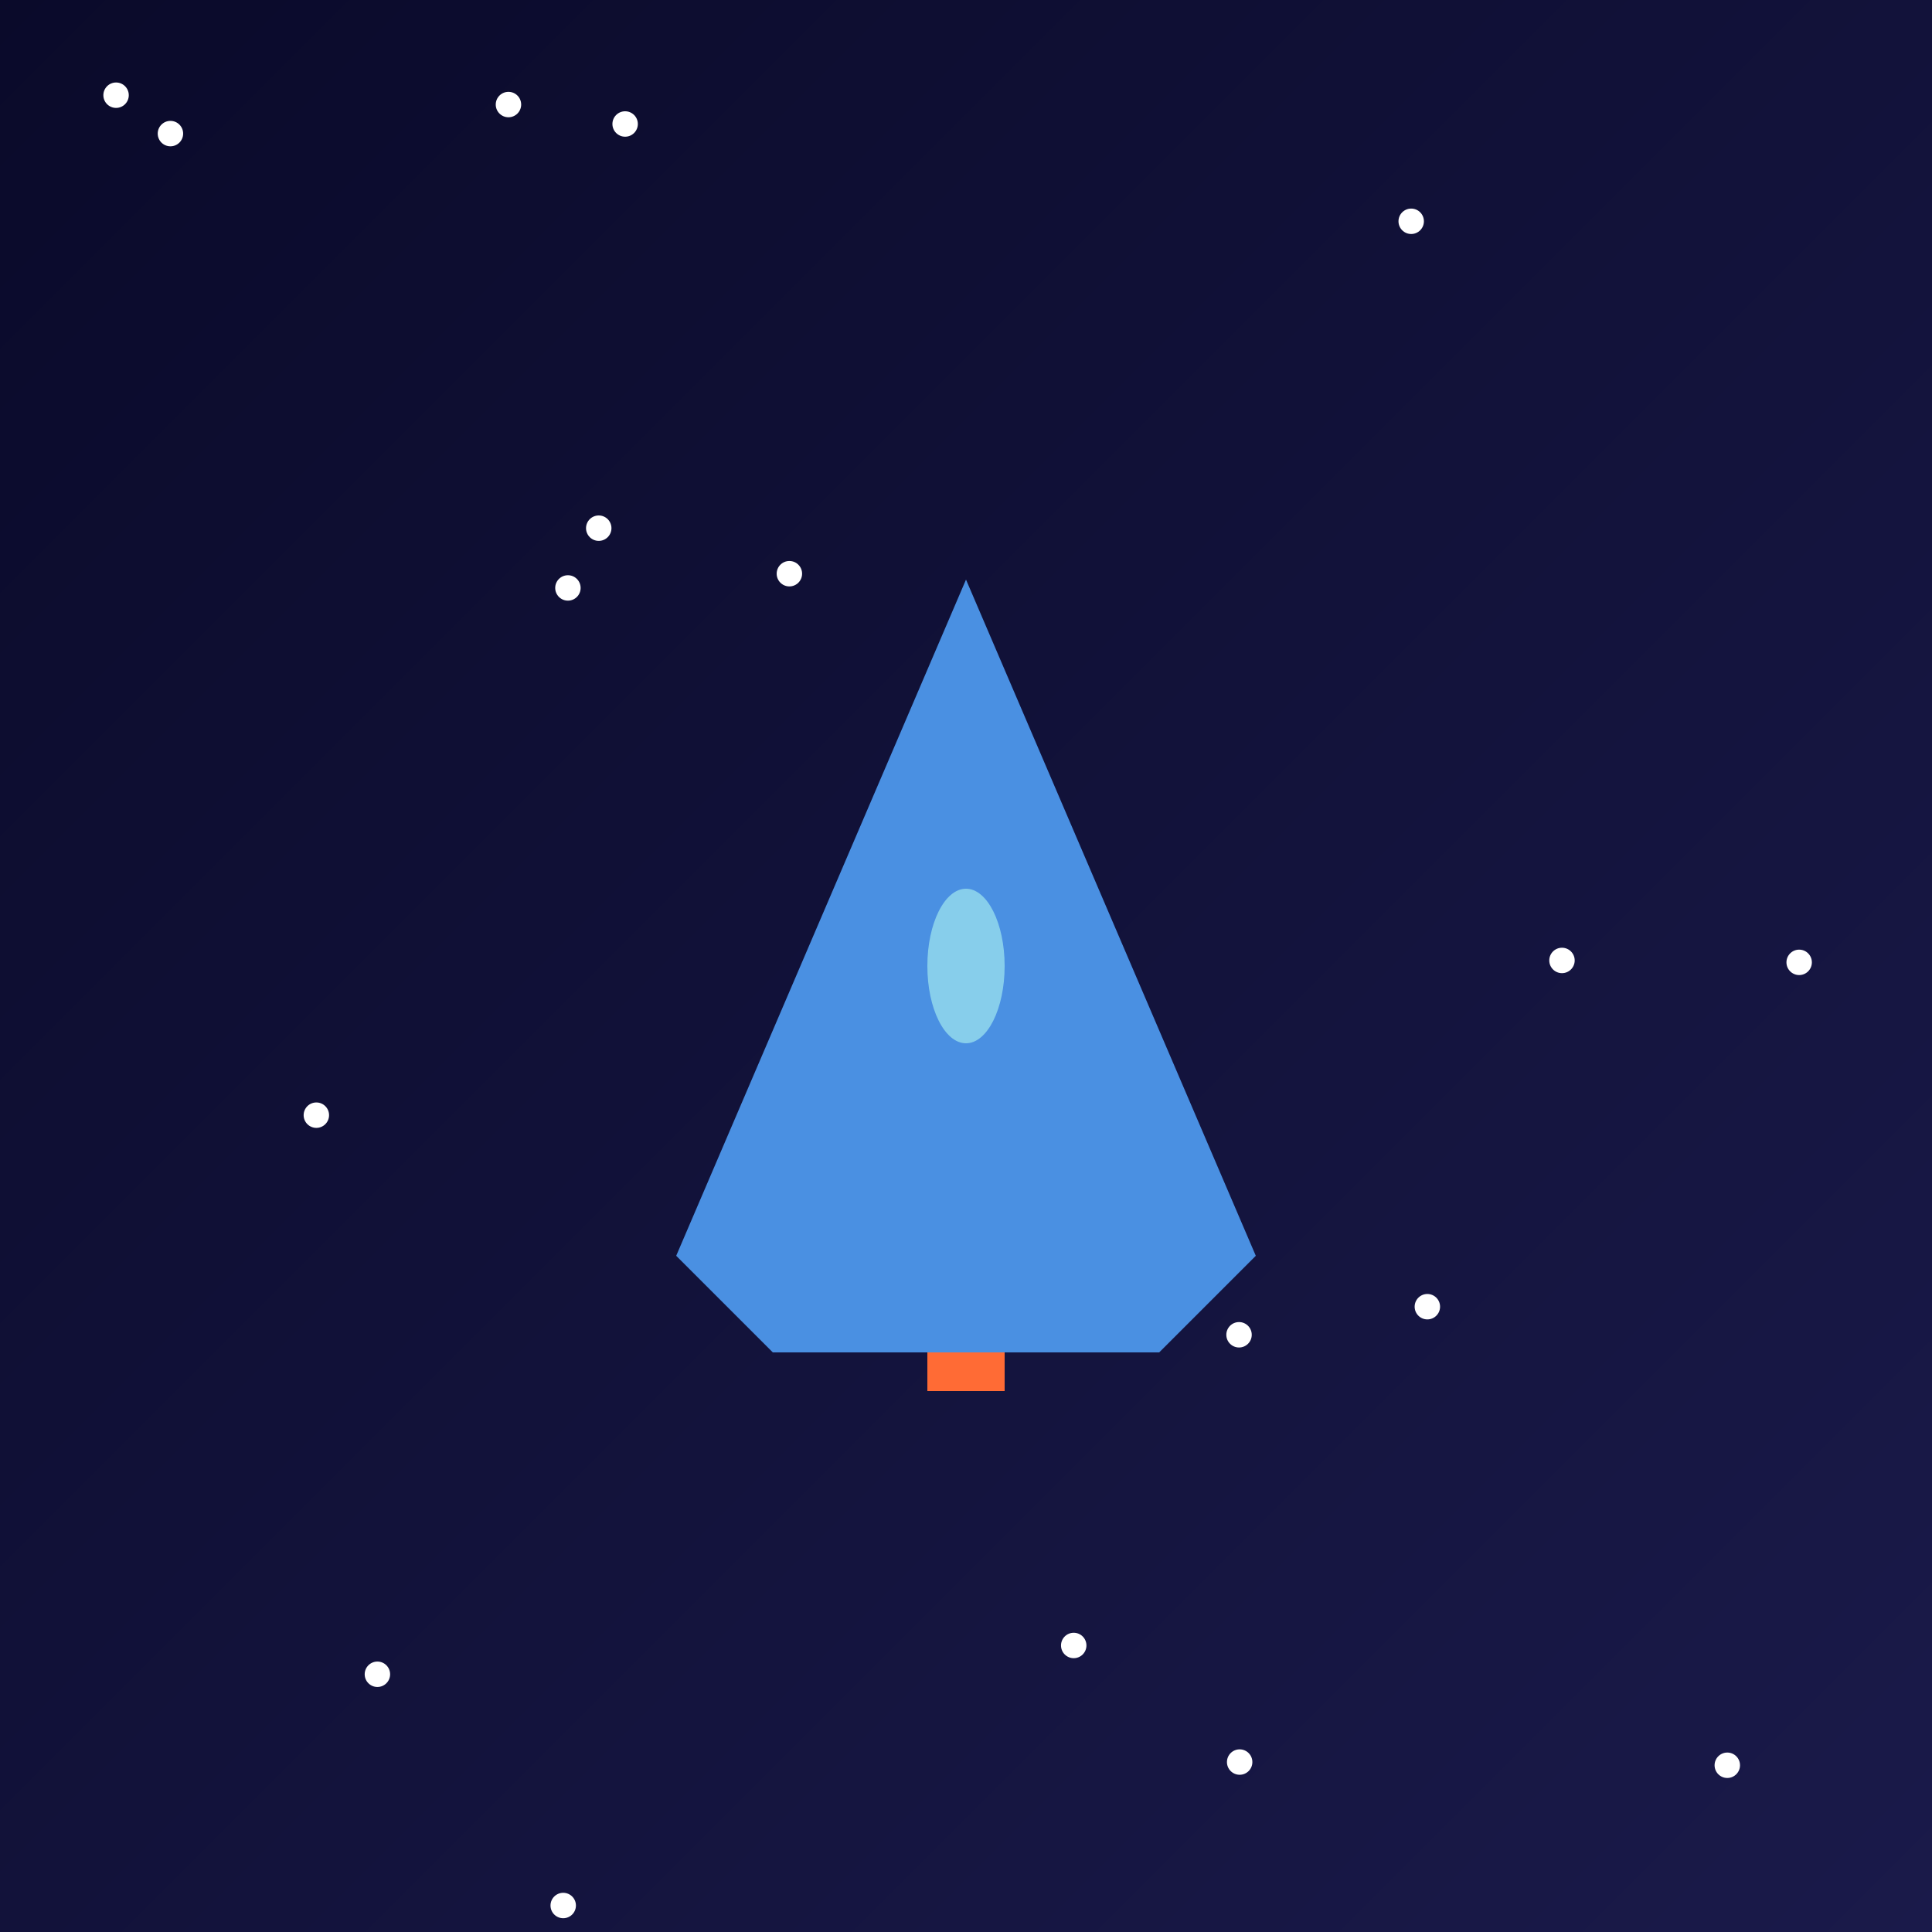
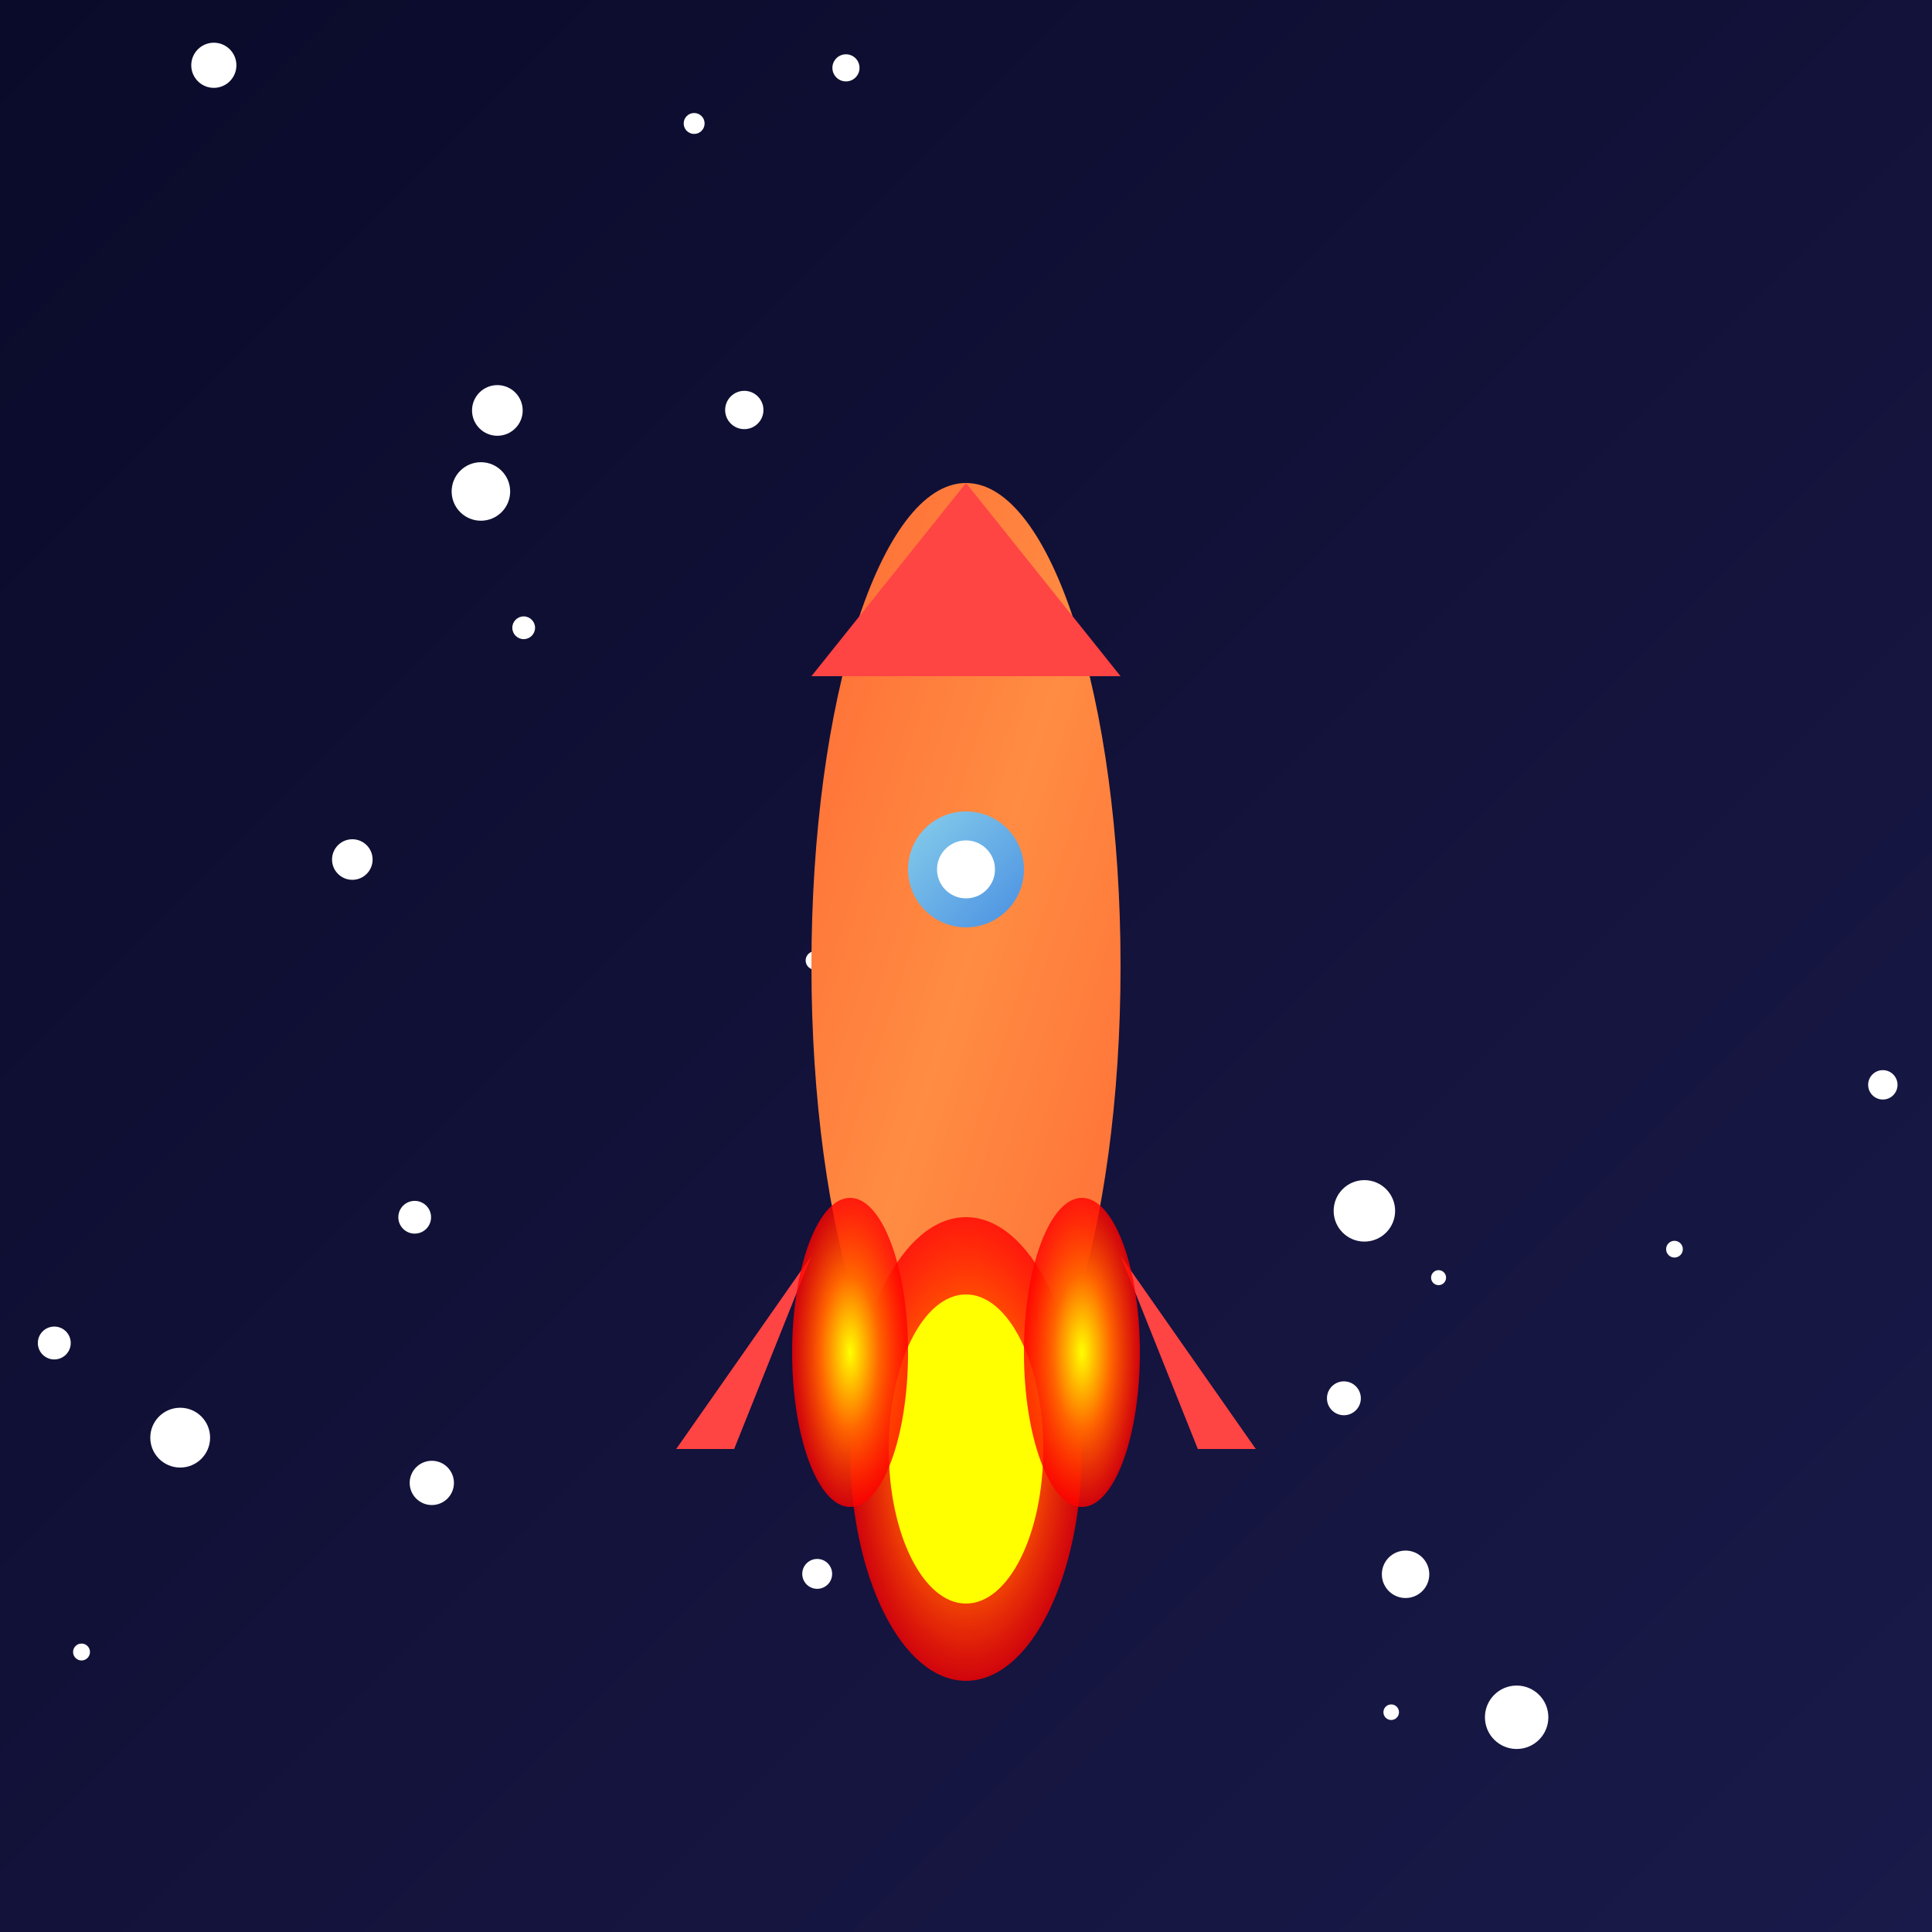
<svg xmlns="http://www.w3.org/2000/svg" width="152" height="152" viewBox="0 0 152 152">
  <defs>
    <linearGradient id="bg" x1="0%" y1="0%" x2="100%" y2="100%">
      <stop offset="0%" style="stop-color:#0a0a2a;stop-opacity:1" />
      <stop offset="100%" style="stop-color:#1a1a4a;stop-opacity:1" />
    </linearGradient>
+     <linearGradient id="rocket" x1="0%" y1="0%" x2="100%" y2="100%">
+       <stop offset="0%" style="stop-color:#ff6b35;stop-opacity:1" />
+       <stop offset="50%" style="stop-color:#ff8c42;stop-opacity:1" />
+       <stop offset="100%" style="stop-color:#ff6b35;stop-opacity:1" />
+     </linearGradient>
+     <linearGradient id="window" x1="0%" y1="0%" x2="100%" y2="100%">
+       <stop offset="0%" style="stop-color:#87ceeb;stop-opacity:1" />
+       <stop offset="100%" style="stop-color:#4a90e2;stop-opacity:1" />
+     </linearGradient>
+     <radialGradient id="flame" cx="50%" cy="50%" r="50%">
+       <stop offset="0%" style="stop-color:#ffff00;stop-opacity:1" />
+       <stop offset="50%" style="stop-color:#ff6600;stop-opacity:1" />
+       <stop offset="100%" style="stop-color:#ff0000;stop-opacity:0.8" />
+     </radialGradient>
  </defs>
  <rect width="152" height="152" fill="url(#bg)" />
  <g fill="#ffffff">
-     <circle cx="111.026" cy="17.41" r="1" />
-     <circle cx="112.297" cy="102.804" r="1" />
-     <circle cx="24.889" cy="87.736" r="1" />
-     <circle cx="47.106" cy="41.554" r="1" />
-     <circle cx="9.132" cy="7.49" r="1" />
-     <circle cx="13.409" cy="10.511" r="1" />
-     <circle cx="29.692" cy="131.723" r="1" />
-     <circle cx="141.549" cy="75.713" r="1" />
-     <circle cx="97.481" cy="105.014" r="1" />
-     <circle cx="135.895" cy="138.882" r="1" />
-     <circle cx="77.243" cy="105.593" r="1" />
-     <circle cx="84.475" cy="129.457" r="1" />
-     <circle cx="49.182" cy="9.755" r="1" />
-     <circle cx="62.105" cy="45.136" r="1" />
-     <circle cx="44.311" cy="149.916" r="1" />
-     <circle cx="40.003" cy="8.226" r="1" />
-     <circle cx="122.889" cy="75.563" r="1" />
-     <circle cx="97.53" cy="138.63" r="1" />
-     <circle cx="44.681" cy="46.256" r="1" />
+     <circle cx="64.11" cy="75.564" r="0.726" />
+     <circle cx="84.071" cy="75.423" r="0.558" />
+     <circle cx="119.322" cy="135.106" r="2.495" />
+     <circle cx="16.823" cy="5.136" r="1.776" />
+     <circle cx="27.719" cy="67.624" r="1.596" />
+     <circle cx="14.177" cy="113.107" r="2.353" />
+     <circle cx="32.626" cy="95.767" r="1.288" />
+     <circle cx="80.755" cy="61.097" r="1.089" />
+     <circle cx="131.739" cy="98.279" r="0.658" />
+     <circle cx="64.293" cy="123.825" r="1.176" />
+     <circle cx="37.835" cy="38.666" r="2.302" />
+     <circle cx="6.414" cy="129.972" r="0.665" />
+     <circle cx="66.556" cy="5.339" r="1.067" />
+     <circle cx="39.13" cy="32.291" r="1.993" />
+     <circle cx="113.18" cy="100.519" r="0.59" />
+     <circle cx="33.973" cy="116.668" r="1.741" />
+     <circle cx="148.132" cy="85.349" r="1.156" />
+     <circle cx="110.583" cy="123.858" r="1.866" />
+     <circle cx="4.271" cy="105.661" r="1.294" />
+     <circle cx="41.201" cy="49.39" r="0.895" />
+     <circle cx="107.343" cy="95.264" r="2.418" />
+     <circle cx="105.731" cy="110.011" r="1.333" />
+     <circle cx="58.557" cy="32.256" r="1.507" />
+     <circle cx="109.453" cy="134.708" r="0.613" />
+     <circle cx="54.612" cy="9.714" r="0.823" />
  </g>
  <g transform="translate(76, 76)">
-     <polygon points="0,-30.4 -22.8,22.8 -15.2,30.4 15.2,30.4 22.8,22.8" fill="#4a90e2" />
-     <ellipse cx="0" cy="0" rx="3.04" ry="6.08" fill="#87ceeb" />
-     <rect x="-3.04" y="30.4" width="6.08" height="3.04" fill="#ff6b35" />
+     <ellipse cx="0" cy="0" rx="12.16" ry="38" fill="url(#rocket)" />
+     <polygon points="0,-38 -12.16,-22.8 12.16,-22.8" fill="#ff4444" />
+     <circle cx="0" cy="-7.6" r="4.56" fill="url(#window)" />
+     <circle cx="0" cy="-7.6" r="2.28" fill="#ffffff" />
+     <polygon points="-12.16,22.8 -22.8,38 -18.24,38" fill="#ff4444" />
+     <polygon points="12.16,22.8 22.8,38 18.24,38" fill="#ff4444" />
+     <ellipse cx="0" cy="38" rx="9.12" ry="18.24" fill="url(#flame)" />
+     <ellipse cx="0" cy="38" rx="6.08" ry="12.16" fill="#ffff00" />
+     <ellipse cx="-9.12" cy="30.4" rx="4.56" ry="12.16" fill="url(#flame)" />
+     <ellipse cx="9.12" cy="30.4" rx="4.56" ry="12.16" fill="url(#flame)" />
  </g>
</svg>
